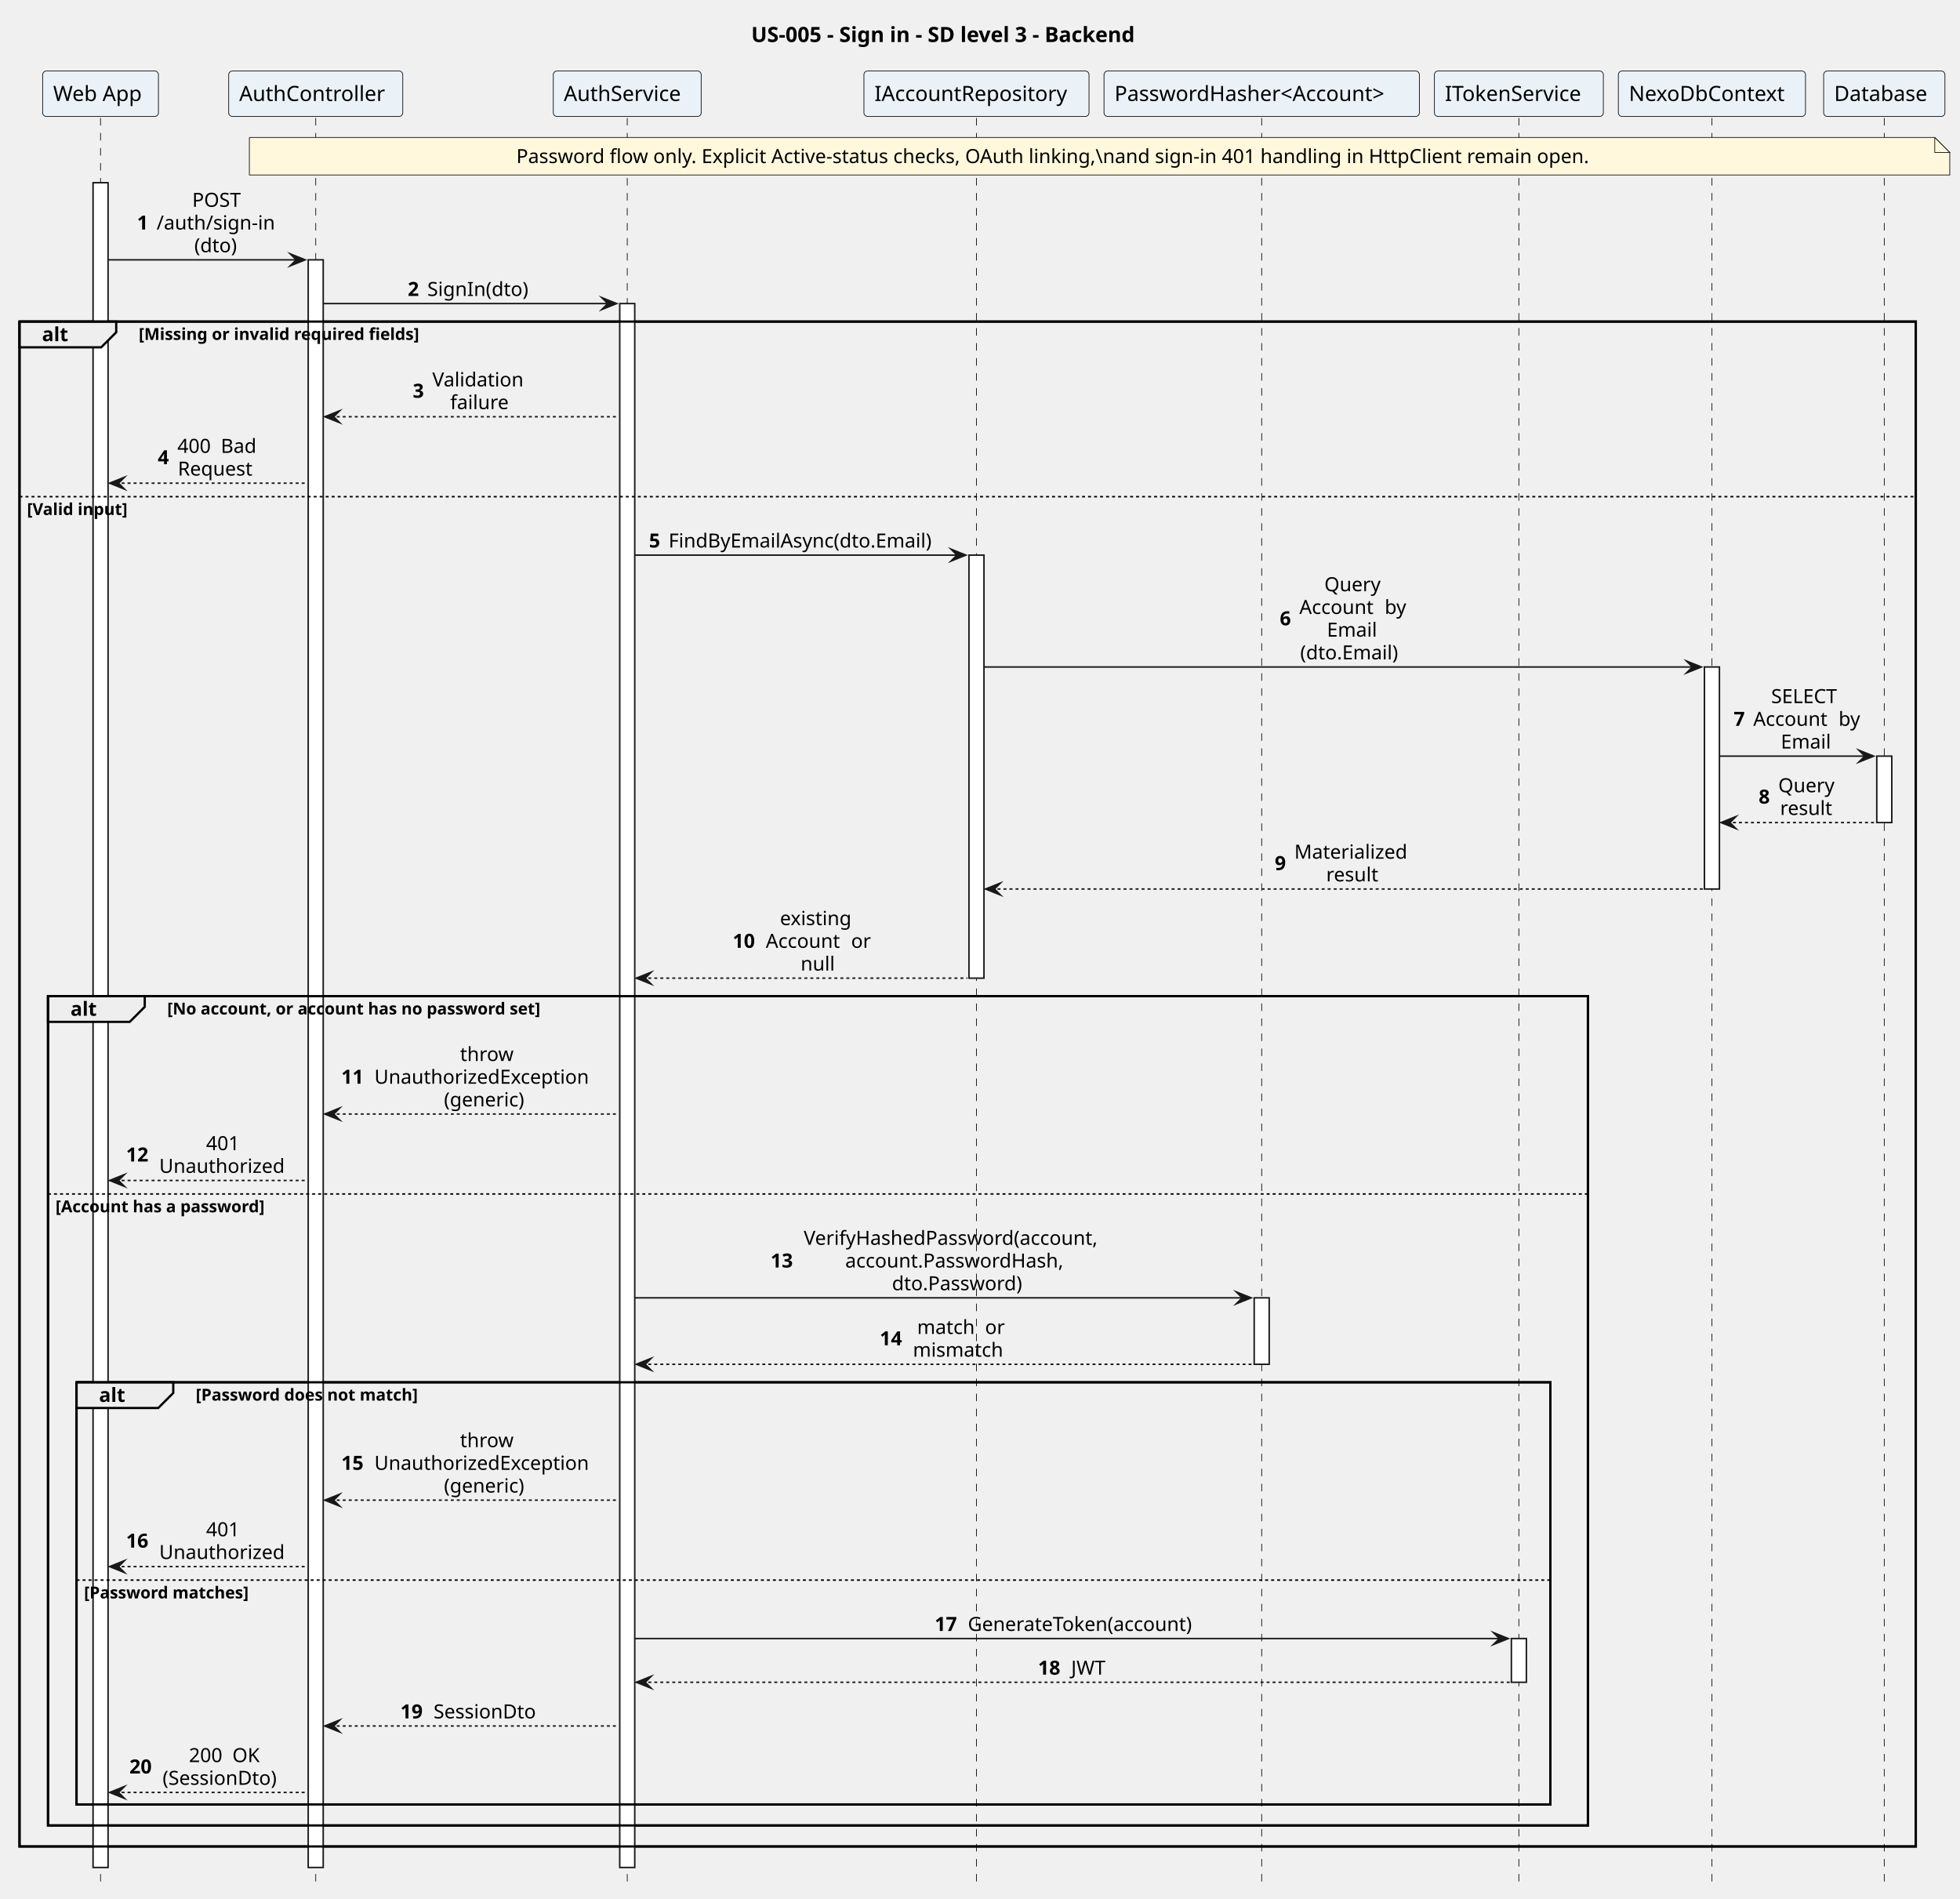
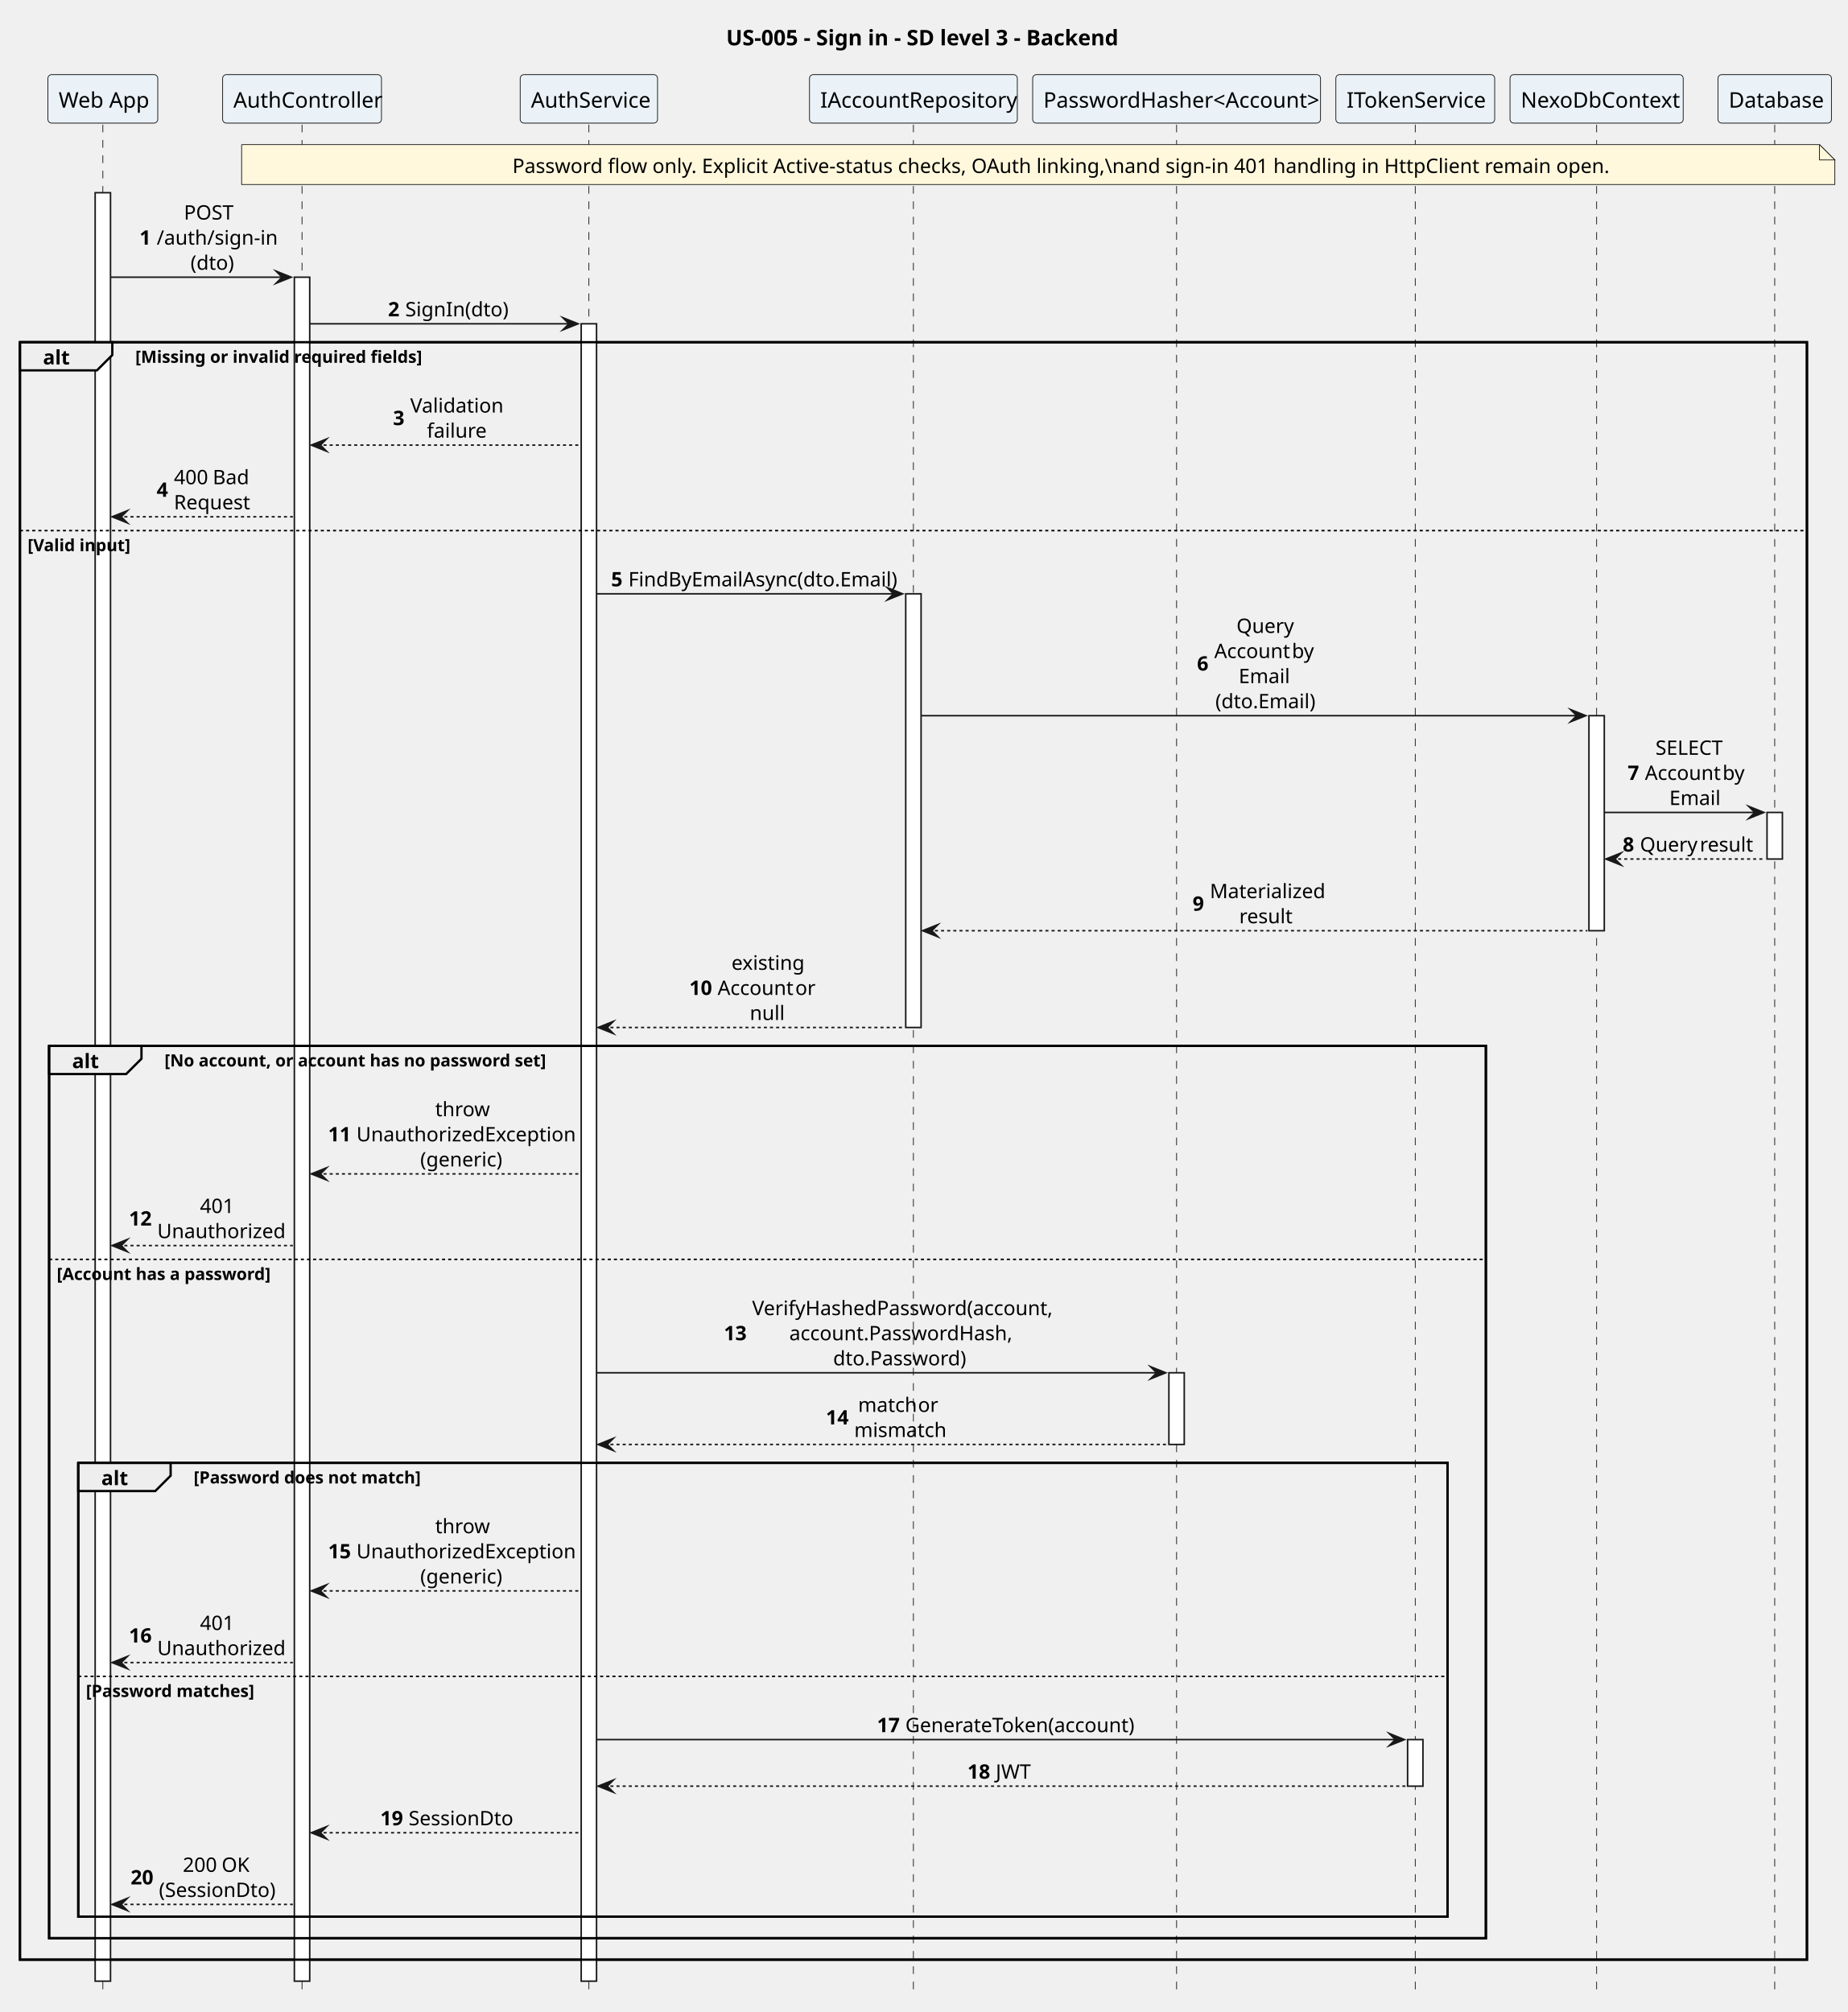
- <svg xmlns="http://www.w3.org/2000/svg" version="1.1" data-diagram-type="SEQUENCE" style="width:1306px;height:1265px;background:#FFFFFF;" width="1306px" height="1265px" viewBox="0 0 1306 1265" zoomAndPan="magnify" preserveAspectRatio="none" contentStyleType="text/css">
+ <svg xmlns="http://www.w3.org/2000/svg" version="1.1" data-diagram-type="SEQUENCE" style="width:1204px;height:1311px;background:#FFFFFF;" width="1204px" height="1311px" viewBox="0 0 1204 1311" zoomAndPan="magnify" preserveAspectRatio="none" contentStyleType="text/css">
  <defs />
  <g font-family="sans-serif" lengthAdjust="spacing">
    <g class="title" data-source-line="1">
-       <text x="500.578" y="27.995" fill="#000" font-size="14" textLength="303.789" font-weight="700">US-005 - Sign in - SD level 3 - Backend</text>
-     </g>
-     <rect x="13" y="214.258" width="1263.545" height="1015.992" fill="none" style="stroke:#000;stroke-width:1.5;" />
-     <rect x="32" y="663.719" width="1026.067" height="552.531" fill="none" style="stroke:#000;stroke-width:1.5;" />
-     <rect x="51" y="920.984" width="982.067" height="281.266" fill="none" style="stroke:#000;stroke-width:1.5;" />
-     <g>
-       <rect x="63.5" y="78.594" width="8" height="1175.656" fill="#000" fill-opacity="0" />
-       <line x1="67" y1="78.594" x2="67" y2="1254.25" style="stroke:#181818;stroke-width:0.5;stroke-dasharray:5,5;" />
-     </g>
-     <g>
-       <rect x="62" y="121.727" width="10" height="1122.523" fill="#FFF" style="stroke:#181818;stroke-width:1;" />
-     </g>
-     <g>
-       <rect x="206.871" y="78.594" width="8" height="1175.656" fill="#000" fill-opacity="0" />
-       <line x1="210.371" y1="78.594" x2="210.371" y2="1254.25" style="stroke:#181818;stroke-width:0.5;stroke-dasharray:5,5;" />
-     </g>
-     <g>
-       <rect x="205.371" y="173.125" width="10" height="1071.125" fill="#FFF" style="stroke:#181818;stroke-width:1;" />
-     </g>
-     <g>
-       <rect x="414.449" y="78.594" width="8" height="1175.656" fill="#000" fill-opacity="0" />
-       <line x1="417.949" y1="78.594" x2="417.949" y2="1254.25" style="stroke:#181818;stroke-width:0.5;stroke-dasharray:5,5;" />
-     </g>
-     <g>
-       <rect x="412.949" y="202.258" width="10" height="1041.992" fill="#FFF" style="stroke:#181818;stroke-width:1;" />
-     </g>
-     <g>
-       <rect x="647.146" y="78.594" width="8" height="1175.656" fill="#000" fill-opacity="0" />
-       <line x1="650.646" y1="78.594" x2="650.646" y2="1254.25" style="stroke:#181818;stroke-width:0.5;stroke-dasharray:5,5;" />
-     </g>
-     <g>
-       <rect x="645.646" y="369.859" width="10" height="281.859" fill="#FFF" style="stroke:#181818;stroke-width:1;" />
-     </g>
-     <g>
-       <rect x="837.205" y="78.594" width="8" height="1175.656" fill="#000" fill-opacity="0" />
-       <line x1="840.705" y1="78.594" x2="840.705" y2="1254.25" style="stroke:#181818;stroke-width:0.5;stroke-dasharray:5,5;" />
-     </g>
-     <g>
-       <rect x="835.705" y="864.719" width="10" height="44.266" fill="#FFF" style="stroke:#181818;stroke-width:1;" />
-     </g>
-     <g>
-       <rect x="1008.567" y="78.594" width="8" height="1175.656" fill="#000" fill-opacity="0" />
-       <line x1="1012.067" y1="78.594" x2="1012.067" y2="1254.25" style="stroke:#181818;stroke-width:0.5;stroke-dasharray:5,5;" />
-     </g>
-     <g>
-       <rect x="1007.067" y="1091.719" width="10" height="29.133" fill="#FFF" style="stroke:#181818;stroke-width:1;" />
-     </g>
-     <g>
-       <rect x="1137.205" y="78.594" width="8" height="1175.656" fill="#000" fill-opacity="0" />
-       <line x1="1140.705" y1="78.594" x2="1140.705" y2="1254.25" style="stroke:#181818;stroke-width:0.5;stroke-dasharray:5,5;" />
-     </g>
-     <g>
-       <rect x="1135.705" y="444.391" width="10" height="147.93" fill="#FFF" style="stroke:#181818;stroke-width:1;" />
-     </g>
-     <g>
-       <rect x="1252.045" y="78.594" width="8" height="1175.656" fill="#000" fill-opacity="0" />
-       <line x1="1255.545" y1="78.594" x2="1255.545" y2="1254.25" style="stroke:#181818;stroke-width:0.5;stroke-dasharray:5,5;" />
-     </g>
-     <g>
-       <rect x="1250.545" y="503.789" width="10" height="44.266" fill="#FFF" style="stroke:#181818;stroke-width:1;" />
-     </g>
-     <rect x="28.428" y="47.297" width="77.144" height="30.297" fill="#EAF2F8" style="stroke:#181818;stroke-width:0.5;" rx="2.5" ry="2.5" />
-     <text x="35.428" y="67.292" fill="#000" font-size="14" textLength="63.144">Web App</text>
-     <rect x="152.378" y="47.297" width="115.985" height="30.297" fill="#EAF2F8" style="stroke:#181818;stroke-width:0.5;" rx="2.5" ry="2.5" />
-     <text x="159.378" y="67.292" fill="#000" font-size="14" textLength="101.985">AuthController</text>
-     <rect x="368.672" y="47.297" width="98.554" height="30.297" fill="#EAF2F8" style="stroke:#181818;stroke-width:0.5;" rx="2.5" ry="2.5" />
-     <text x="375.672" y="67.292" fill="#000" font-size="14" textLength="84.554">AuthService</text>
-     <rect x="575.659" y="47.297" width="149.974" height="30.297" fill="#EAF2F8" style="stroke:#181818;stroke-width:0.5;" rx="2.5" ry="2.5" />
-     <text x="582.659" y="67.292" fill="#000" font-size="14" textLength="135.974">IAccountRepository</text>
-     <rect x="735.633" y="47.297" width="210.144" height="30.297" fill="#EAF2F8" style="stroke:#181818;stroke-width:0.5;" rx="2.5" ry="2.5" />
-     <text x="742.633" y="67.292" fill="#000" font-size="14" textLength="196.144">PasswordHasher&lt;Account&gt;</text>
-     <rect x="955.776" y="47.297" width="112.581" height="30.297" fill="#EAF2F8" style="stroke:#181818;stroke-width:0.5;" rx="2.5" ry="2.5" />
-     <text x="962.776" y="67.292" fill="#000" font-size="14" textLength="98.581">ITokenService</text>
-     <rect x="1078.357" y="47.297" width="124.694" height="30.297" fill="#EAF2F8" style="stroke:#181818;stroke-width:0.5;" rx="2.5" ry="2.5" />
-     <text x="1085.357" y="67.292" fill="#000" font-size="14" textLength="110.694">NexoDbContext</text>
-     <rect x="1215.145" y="47.297" width="80.801" height="30.297" fill="#EAF2F8" style="stroke:#181818;stroke-width:0.5;" rx="2.5" ry="2.5" />
-     <text x="1222.145" y="67.292" fill="#000" font-size="14" textLength="66.801">Database</text>
-     <path d="M166.175,91.594 L166.175,116.594 L1299.175,116.594 L1299.175,101.594 L1289.175,91.594 L166.175,91.594" style="stroke:#181818;stroke-width:0.5;" fill="#FFF8DC" />
-     <path d="M1289.175,91.594 L1289.175,101.594 L1299.175,101.594 L1289.175,91.594" style="stroke:#181818;stroke-width:0.5;" fill="#FFF8DC" />
-     <text x="344.044" y="108.661" fill="#000" font-size="13" textLength="768.828">Password flow only. Explicit Active-status checks, OAuth linking,\nand sign-in 401 handling in HttpClient remain open.</text>
-     <polygon points="193.371,169.125,203.371,173.125,193.371,177.125,197.371,173.125" fill="#181818" style="stroke:#181818;stroke-width:1;stroke-linejoin:miter;stroke-miterlimit:10;" />
-     <line x1="72" y1="173.125" x2="199.371" y2="173.125" style="stroke:#181818;stroke-width:1;" />
-     <text x="91.303" y="152.926" fill="#000" font-size="13" font-weight="700">1</text>
-     <text x="128.076" y="137.793" fill="#000" font-size="13" textLength="34.265">POST</text>
-     <text x="104.348" y="152.926" fill="#000" font-size="13" textLength="81.72">/auth/sign-in</text>
-     <text x="129.485" y="168.059" fill="#000" font-size="13" textLength="31.446">(dto)</text>
-     <polygon points="400.949,198.258,410.949,202.258,400.949,206.258,404.949,202.258" fill="#181818" style="stroke:#181818;stroke-width:1;stroke-linejoin:miter;stroke-miterlimit:10;" />
-     <line x1="215.371" y1="202.258" x2="406.949" y2="202.258" style="stroke:#181818;stroke-width:1;" />
-     <text x="271.7" y="197.192" fill="#000" font-size="13" font-weight="700">2</text>
-     <text x="284.745" y="197.192" fill="#000" font-size="13" textLength="71.875">SignIn(dto)</text>
-     <path d="M13,214.258 L77.443,214.258 L77.443,221.391 L67.443,231.391 L13,231.391 L13,214.258" style="stroke:#000;stroke-width:1.5;" fill="#EEE" />
-     <rect x="13" y="214.258" width="1263.545" height="1015.992" fill="none" style="stroke:#000;stroke-width:1.5;" />
-     <text x="28" y="227.325" fill="#000" font-size="13" textLength="19.443" font-weight="700">alt</text>
-     <text x="92.443" y="226.468" fill="#000" font-size="11" textLength="214.581" font-weight="700">[Missing or invalid required fields]</text>
-     <polygon points="226.371,273.656,216.371,277.656,226.371,281.656,222.371,277.656" fill="#181818" style="stroke:#181818;stroke-width:1;stroke-linejoin:miter;stroke-miterlimit:10;" />
-     <line x1="220.371" y1="277.656" x2="411.949" y2="277.656" style="stroke:#181818;stroke-width:1;stroke-dasharray:2,2;" />
-     <text x="275.036" y="265.024" fill="#000" font-size="13" font-weight="700">3</text>
-     <text x="288.081" y="257.458" fill="#000" font-size="13" textLength="65.203">Validation</text>
-     <text x="300.008" y="272.59" fill="#000" font-size="13" textLength="41.349">failure</text>
-     <polygon points="83,317.922,73,321.922,83,325.922,79,321.922" fill="#181818" style="stroke:#181818;stroke-width:1;stroke-linejoin:miter;stroke-miterlimit:10;" />
-     <line x1="77" y1="321.922" x2="204.371" y2="321.922" style="stroke:#181818;stroke-width:1;stroke-dasharray:2,2;" />
-     <text x="105.122" y="309.29" fill="#000" font-size="13" font-weight="700">4</text>
-     <text x="118.167" y="301.723" fill="#000" font-size="13" textLength="24.813">400</text>
-     <text x="142.98" y="301.723" fill="#000" font-size="13"> </text>
-     <text x="147.113" y="301.723" fill="#000" font-size="13" textLength="25.137">Bad</text>
-     <text x="118.513" y="316.856" fill="#000" font-size="13" textLength="53.39">Request</text>
-     <line x1="13" y1="330.922" x2="1276.545" y2="330.922" style="stroke:#000;stroke-width:1;stroke-dasharray:2,2;" />
-     <text x="18" y="343.132" fill="#000" font-size="11" textLength="77.8" font-weight="700">[Valid input]</text>
-     <polygon points="633.646,365.859,643.646,369.859,633.646,373.859,637.646,369.859" fill="#181818" style="stroke:#181818;stroke-width:1;stroke-linejoin:miter;stroke-miterlimit:10;" />
-     <line x1="422.949" y1="369.859" x2="639.646" y2="369.859" style="stroke:#181818;stroke-width:1;" />
-     <text x="432.449" y="364.793" fill="#000" font-size="13" font-weight="700">5</text>
-     <text x="445.494" y="364.793" fill="#000" font-size="13" textLength="190.652">FindByEmailAsync(dto.Email)</text>
-     <polygon points="1123.705,440.391,1133.705,444.391,1123.705,448.391,1127.705,444.391" fill="#181818" style="stroke:#181818;stroke-width:1;stroke-linejoin:miter;stroke-miterlimit:10;" />
-     <line x1="655.646" y1="444.391" x2="1129.705" y2="444.391" style="stroke:#181818;stroke-width:1;" />
-     <text x="852.755" y="416.625" fill="#000" font-size="13" font-weight="700">6</text>
-     <text x="882.444" y="393.926" fill="#000" font-size="13" textLength="39.508">Query</text>
-     <text x="865.801" y="409.059" fill="#000" font-size="13" textLength="52.717">Account</text>
-     <text x="918.518" y="409.059" fill="#000" font-size="13"> </text>
-     <text x="922.65" y="409.059" fill="#000" font-size="13" textLength="15.945">by</text>
-     <text x="884.164" y="424.192" fill="#000" font-size="13" textLength="36.067">Email</text>
-     <text x="866.375" y="439.325" fill="#000" font-size="13" textLength="71.646">(dto.Email)</text>
-     <polygon points="1238.545,499.789,1248.545,503.789,1238.545,507.789,1242.545,503.789" fill="#181818" style="stroke:#181818;stroke-width:1;stroke-linejoin:miter;stroke-miterlimit:10;" />
-     <line x1="1145.705" y1="503.789" x2="1244.545" y2="503.789" style="stroke:#181818;stroke-width:1;" />
-     <text x="1155.205" y="483.59" fill="#000" font-size="13" font-weight="700">7</text>
-     <text x="1180.177" y="468.458" fill="#000" font-size="13" textLength="48.94">SELECT</text>
-     <text x="1168.25" y="483.59" fill="#000" font-size="13" textLength="52.717">Account</text>
-     <text x="1220.967" y="483.59" fill="#000" font-size="13"> </text>
-     <text x="1225.1" y="483.59" fill="#000" font-size="13" textLength="15.945">by</text>
-     <text x="1186.614" y="498.723" fill="#000" font-size="13" textLength="36.067">Email</text>
-     <polygon points="1156.705,544.055,1146.705,548.055,1156.705,552.055,1152.705,548.055" fill="#181818" style="stroke:#181818;stroke-width:1;stroke-linejoin:miter;stroke-miterlimit:10;" />
-     <line x1="1150.705" y1="548.055" x2="1249.545" y2="548.055" style="stroke:#181818;stroke-width:1;stroke-dasharray:2,2;" />
-     <text x="1171.848" y="535.422" fill="#000" font-size="13" font-weight="700">8</text>
-     <text x="1184.894" y="527.856" fill="#000" font-size="13" textLength="39.508">Query</text>
-     <text x="1186.115" y="542.989" fill="#000" font-size="13" textLength="37.064">result</text>
-     <polygon points="666.646,588.32,656.646,592.32,666.646,596.32,662.646,592.32" fill="#181818" style="stroke:#181818;stroke-width:1;stroke-linejoin:miter;stroke-miterlimit:10;" />
-     <line x1="660.646" y1="592.32" x2="1134.705" y2="592.32" style="stroke:#181818;stroke-width:1;stroke-dasharray:2,2;" />
-     <text x="849.404" y="579.688" fill="#000" font-size="13" font-weight="700">9</text>
-     <text x="862.449" y="572.122" fill="#000" font-size="13" textLength="79.498">Materialized</text>
-     <text x="883.666" y="587.254" fill="#000" font-size="13" textLength="37.064">result</text>
-     <polygon points="433.949,647.719,423.949,651.719,433.949,655.719,429.949,651.719" fill="#181818" style="stroke:#181818;stroke-width:1;stroke-linejoin:miter;stroke-miterlimit:10;" />
-     <line x1="427.949" y1="651.719" x2="644.646" y2="651.719" style="stroke:#181818;stroke-width:1;stroke-dasharray:2,2;" />
-     <text x="488.178" y="631.52" fill="#000" font-size="13" textLength="18.091" font-weight="700">10</text>
-     <text x="519.705" y="616.387" fill="#000" font-size="13" textLength="51.276">existing</text>
-     <text x="510.269" y="631.52" fill="#000" font-size="13" textLength="52.717">Account</text>
-     <text x="562.986" y="631.52" fill="#000" font-size="13"> </text>
-     <text x="567.118" y="631.52" fill="#000" font-size="13" textLength="13.298">or</text>
-     <text x="533.492" y="646.653" fill="#000" font-size="13" textLength="23.702">null</text>
-     <path d="M32,663.719 L96.443,663.719 L96.443,670.852 L86.443,680.852 L32,680.852 L32,663.719" style="stroke:#000;stroke-width:1.5;" fill="#EEE" />
-     <rect x="32" y="663.719" width="1026.067" height="552.531" fill="none" style="stroke:#000;stroke-width:1.5;" />
-     <text x="47" y="676.786" fill="#000" font-size="13" textLength="19.443" font-weight="700">alt</text>
-     <text x="111.443" y="675.929" fill="#000" font-size="11" textLength="284.534" font-weight="700">[No account, or account has no password set]</text>
-     <polygon points="226.371,738.25,216.371,742.25,226.371,746.25,222.371,742.25" fill="#181818" style="stroke:#181818;stroke-width:1;stroke-linejoin:miter;stroke-miterlimit:10;" />
-     <line x1="220.371" y1="742.25" x2="411.949" y2="742.25" style="stroke:#181818;stroke-width:1;stroke-dasharray:2,2;" />
-     <text x="227.371" y="722.051" fill="#000" font-size="13" textLength="18.091" font-weight="700">11</text>
-     <text x="306.572" y="706.918" fill="#000" font-size="13" textLength="37.267">throw</text>
-     <text x="249.462" y="722.051" fill="#000" font-size="13" textLength="151.487">UnauthorizedException</text>
-     <text x="295.838" y="737.184" fill="#000" font-size="13" textLength="58.735">(generic)</text>
-     <polygon points="83,782.516,73,786.516,83,790.516,79,786.516" fill="#181818" style="stroke:#181818;stroke-width:1;stroke-linejoin:miter;stroke-miterlimit:10;" />
-     <line x1="77" y1="786.516" x2="204.371" y2="786.516" style="stroke:#181818;stroke-width:1;stroke-dasharray:2,2;" />
-     <text x="84" y="773.883" fill="#000" font-size="13" textLength="18.091" font-weight="700">12</text>
-     <text x="137.324" y="766.317" fill="#000" font-size="13" textLength="24.813">401</text>
-     <text x="106.091" y="781.45" fill="#000" font-size="13" textLength="87.28">Unauthorized</text>
-     <line x1="32" y1="795.516" x2="1058.067" y2="795.516" style="stroke:#000;stroke-width:1;stroke-dasharray:2,2;" />
-     <text x="37" y="807.726" fill="#000" font-size="11" textLength="160.209" font-weight="700">[Account has a password]</text>
-     <polygon points="823.705,860.719,833.705,864.719,823.705,868.719,827.705,864.719" fill="#181818" style="stroke:#181818;stroke-width:1;stroke-linejoin:miter;stroke-miterlimit:10;" />
-     <line x1="422.949" y1="864.719" x2="829.705" y2="864.719" style="stroke:#181818;stroke-width:1;" />
-     <text x="513.456" y="844.52" fill="#000" font-size="13" textLength="18.091" font-weight="700">13</text>
-     <text x="535.547" y="829.387" fill="#000" font-size="13" textLength="209.65">VerifyHashedPassword(account,</text>
-     <text x="563.2" y="844.52" fill="#000" font-size="13" textLength="154.343">account.PasswordHash,</text>
-     <text x="594.352" y="859.653" fill="#000" font-size="13" textLength="92.041">dto.Password)</text>
-     <polygon points="433.949,904.984,423.949,908.984,433.949,912.984,429.949,908.984" fill="#181818" style="stroke:#181818;stroke-width:1;stroke-linejoin:miter;stroke-miterlimit:10;" />
-     <line x1="427.949" y1="908.984" x2="834.705" y2="908.984" style="stroke:#181818;stroke-width:1;stroke-dasharray:2,2;" />
-     <text x="586.2" y="896.352" fill="#000" font-size="13" textLength="18.091" font-weight="700">14</text>
-     <text x="611.1" y="888.786" fill="#000" font-size="13" textLength="41.114">match</text>
-     <text x="652.214" y="888.786" fill="#000" font-size="13"> </text>
-     <text x="656.346" y="888.786" fill="#000" font-size="13" textLength="13.298">or</text>
-     <text x="608.291" y="903.918" fill="#000" font-size="13" textLength="64.162">mismatch</text>
-     <path d="M51,920.984 L115.443,920.984 L115.443,928.117 L105.443,938.117 L51,938.117 L51,920.984" style="stroke:#000;stroke-width:1.5;" fill="#EEE" />
-     <rect x="51" y="920.984" width="982.067" height="281.266" fill="none" style="stroke:#000;stroke-width:1.5;" />
-     <text x="66" y="934.051" fill="#000" font-size="13" textLength="19.443" font-weight="700">alt</text>
-     <text x="130.443" y="933.195" fill="#000" font-size="11" textLength="169.721" font-weight="700">[Password does not match]</text>
-     <polygon points="226.371,995.516,216.371,999.516,226.371,1003.516,222.371,999.516" fill="#181818" style="stroke:#181818;stroke-width:1;stroke-linejoin:miter;stroke-miterlimit:10;" />
-     <line x1="220.371" y1="999.516" x2="411.949" y2="999.516" style="stroke:#181818;stroke-width:1;stroke-dasharray:2,2;" />
-     <text x="227.371" y="979.317" fill="#000" font-size="13" textLength="18.091" font-weight="700">15</text>
-     <text x="306.572" y="964.184" fill="#000" font-size="13" textLength="37.267">throw</text>
-     <text x="249.462" y="979.317" fill="#000" font-size="13" textLength="151.487">UnauthorizedException</text>
-     <text x="295.838" y="994.45" fill="#000" font-size="13" textLength="58.735">(generic)</text>
-     <polygon points="83,1039.781,73,1043.781,83,1047.781,79,1043.781" fill="#181818" style="stroke:#181818;stroke-width:1;stroke-linejoin:miter;stroke-miterlimit:10;" />
-     <line x1="77" y1="1043.781" x2="204.371" y2="1043.781" style="stroke:#181818;stroke-width:1;stroke-dasharray:2,2;" />
-     <text x="84" y="1031.149" fill="#000" font-size="13" textLength="18.091" font-weight="700">16</text>
-     <text x="137.324" y="1023.583" fill="#000" font-size="13" textLength="24.813">401</text>
-     <text x="106.091" y="1038.715" fill="#000" font-size="13" textLength="87.28">Unauthorized</text>
-     <line x1="51" y1="1052.781" x2="1033.067" y2="1052.781" style="stroke:#000;stroke-width:1;stroke-dasharray:2,2;" />
-     <text x="56" y="1064.992" fill="#000" font-size="11" textLength="125.984" font-weight="700">[Password matches]</text>
-     <polygon points="995.067,1087.719,1005.067,1091.719,995.067,1095.719,999.067,1091.719" fill="#181818" style="stroke:#181818;stroke-width:1;stroke-linejoin:miter;stroke-miterlimit:10;" />
-     <line x1="422.949" y1="1091.719" x2="1001.067" y2="1091.719" style="stroke:#181818;stroke-width:1;" />
-     <text x="622.808" y="1086.653" fill="#000" font-size="13" textLength="18.091" font-weight="700">17</text>
-     <text x="644.898" y="1086.653" fill="#000" font-size="13" textLength="162.31">GenerateToken(account)</text>
-     <polygon points="433.949,1116.852,423.949,1120.852,433.949,1124.852,429.949,1120.852" fill="#181818" style="stroke:#181818;stroke-width:1;stroke-linejoin:miter;stroke-miterlimit:10;" />
-     <line x1="427.949" y1="1120.852" x2="1006.067" y2="1120.852" style="stroke:#181818;stroke-width:1;stroke-dasharray:2,2;" />
-     <text x="691.648" y="1115.786" fill="#000" font-size="13" textLength="18.091" font-weight="700">18</text>
-     <text x="713.739" y="1115.786" fill="#000" font-size="13" textLength="24.629">JWT</text>
-     <polygon points="226.371,1145.984,216.371,1149.984,226.371,1153.984,222.371,1149.984" fill="#181818" style="stroke:#181818;stroke-width:1;stroke-linejoin:miter;stroke-miterlimit:10;" />
-     <line x1="220.371" y1="1149.984" x2="411.949" y2="1149.984" style="stroke:#181818;stroke-width:1;stroke-dasharray:2,2;" />
-     <text x="266.784" y="1144.918" fill="#000" font-size="13" textLength="18.091" font-weight="700">19</text>
-     <text x="288.875" y="1144.918" fill="#000" font-size="13" textLength="72.662">SessionDto</text>
-     <polygon points="83,1190.25,73,1194.25,83,1198.25,79,1194.25" fill="#181818" style="stroke:#181818;stroke-width:1;stroke-linejoin:miter;stroke-miterlimit:10;" />
-     <line x1="77" y1="1194.25" x2="204.371" y2="1194.25" style="stroke:#181818;stroke-width:1;stroke-dasharray:2,2;" />
-     <text x="86.238" y="1181.618" fill="#000" font-size="13" textLength="18.091" font-weight="700">20</text>
-     <text x="125.88" y="1174.051" fill="#000" font-size="13" textLength="24.813">200</text>
-     <text x="150.693" y="1174.051" fill="#000" font-size="13"> </text>
-     <text x="154.825" y="1174.051" fill="#000" font-size="13" textLength="18.757">OK</text>
-     <text x="108.328" y="1189.184" fill="#000" font-size="13" textLength="82.805">(SessionDto)</text>
+       <text x="473.136" y="29.533" fill="#000" font-size="14" textLength="255.965" font-weight="700">US-005 - Sign in - SD level 3 - Backend</text>
+     </g>
+     <rect x="13" y="222.977" width="1164.271" height="1053.922" fill="none" style="stroke:#000;stroke-width:1.5;" />
+     <rect x="32" y="681.492" width="936.085" height="581.406" fill="none" style="stroke:#000;stroke-width:1.5;" />
+     <rect x="51" y="953.195" width="892.085" height="295.703" fill="none" style="stroke:#000;stroke-width:1.5;" />
+     <g>
+       <rect x="63.5" y="81.219" width="8" height="1219.68" fill="#000" fill-opacity="0" />
+       <line x1="67" y1="81.219" x2="67" y2="1300.898" style="stroke:#181818;stroke-width:0.5;stroke-dasharray:5,5;" />
+     </g>
+     <g>
+       <rect x="62" y="125.57" width="10" height="1165.328" fill="#FFF" style="stroke:#181818;stroke-width:1;" />
+     </g>
+     <g>
+       <rect x="193.287" y="81.219" width="8" height="1219.68" fill="#000" fill-opacity="0" />
+       <line x1="196.787" y1="81.219" x2="196.787" y2="1300.898" style="stroke:#181818;stroke-width:0.5;stroke-dasharray:5,5;" />
+     </g>
+     <g>
+       <rect x="191.787" y="180.625" width="10" height="1110.273" fill="#FFF" style="stroke:#181818;stroke-width:1;" />
+     </g>
+     <g>
+       <rect x="380.165" y="81.219" width="8" height="1219.68" fill="#000" fill-opacity="0" />
+       <line x1="383.665" y1="81.219" x2="383.665" y2="1300.898" style="stroke:#181818;stroke-width:0.5;stroke-dasharray:5,5;" />
+     </g>
+     <g>
+       <rect x="378.665" y="210.977" width="10" height="1079.922" fill="#FFF" style="stroke:#181818;stroke-width:1;" />
+     </g>
+     <g>
+       <rect x="591.61" y="81.219" width="8" height="1219.68" fill="#000" fill-opacity="0" />
+       <line x1="595.11" y1="81.219" x2="595.11" y2="1300.898" style="stroke:#181818;stroke-width:0.5;stroke-dasharray:5,5;" />
+     </g>
+     <g>
+       <rect x="590.11" y="386.922" width="10" height="282.57" fill="#FFF" style="stroke:#181818;stroke-width:1;" />
+     </g>
+     <g>
+       <rect x="763.075" y="81.219" width="8" height="1219.68" fill="#000" fill-opacity="0" />
+       <line x1="766.575" y1="81.219" x2="766.575" y2="1300.898" style="stroke:#181818;stroke-width:0.5;stroke-dasharray:5,5;" />
+     </g>
+     <g>
+       <rect x="761.575" y="894.492" width="10" height="46.703" fill="#FFF" style="stroke:#181818;stroke-width:1;" />
+     </g>
+     <g>
+       <rect x="918.585" y="81.219" width="8" height="1219.68" fill="#000" fill-opacity="0" />
+       <line x1="922.085" y1="81.219" x2="922.085" y2="1300.898" style="stroke:#181818;stroke-width:0.5;stroke-dasharray:5,5;" />
+     </g>
+     <g>
+       <rect x="917.085" y="1133.492" width="10" height="30.352" fill="#FFF" style="stroke:#181818;stroke-width:1;" />
+     </g>
+     <g>
+       <rect x="1036.74" y="81.219" width="8" height="1219.68" fill="#000" fill-opacity="0" />
+       <line x1="1040.24" y1="81.219" x2="1040.24" y2="1300.898" style="stroke:#181818;stroke-width:0.5;stroke-dasharray:5,5;" />
+     </g>
+     <g>
+       <rect x="1035.24" y="466.328" width="10" height="140.109" fill="#FFF" style="stroke:#181818;stroke-width:1;" />
+     </g>
+     <g>
+       <rect x="1152.771" y="81.219" width="8" height="1219.68" fill="#000" fill-opacity="0" />
+       <line x1="1156.271" y1="81.219" x2="1156.271" y2="1300.898" style="stroke:#181818;stroke-width:0.5;stroke-dasharray:5,5;" />
+     </g>
+     <g>
+       <rect x="1151.271" y="529.383" width="10" height="30.352" fill="#FFF" style="stroke:#181818;stroke-width:1;" />
+     </g>
+     <rect x="31.207" y="48.609" width="71.586" height="31.609" fill="#EAF2F8" style="stroke:#181818;stroke-width:0.5;" rx="2.5" ry="2.5" />
+     <text x="38.207" y="70.143" fill="#000" font-size="14" textLength="57.586">Web App</text>
+     <rect x="145.042" y="48.609" width="103.489" height="31.609" fill="#EAF2F8" style="stroke:#181818;stroke-width:0.5;" rx="2.5" ry="2.5" />
+     <text x="152.042" y="70.143" fill="#000" font-size="14" textLength="89.489">AuthController</text>
+     <rect x="338.924" y="48.609" width="89.482" height="31.609" fill="#EAF2F8" style="stroke:#181818;stroke-width:0.5;" rx="2.5" ry="2.5" />
+     <text x="345.924" y="70.143" fill="#000" font-size="14" textLength="75.482">AuthService</text>
+     <rect x="527.414" y="48.609" width="135.393" height="31.609" fill="#EAF2F8" style="stroke:#181818;stroke-width:0.5;" rx="2.5" ry="2.5" />
+     <text x="534.414" y="70.143" fill="#000" font-size="14" textLength="121.393">IAccountRepository</text>
+     <rect x="672.807" y="48.609" width="187.537" height="31.609" fill="#EAF2F8" style="stroke:#181818;stroke-width:0.5;" rx="2.5" ry="2.5" />
+     <text x="679.807" y="70.143" fill="#000" font-size="14" textLength="173.537">PasswordHasher&lt;Account&gt;</text>
+     <rect x="870.344" y="48.609" width="103.482" height="31.609" fill="#EAF2F8" style="stroke:#181818;stroke-width:0.5;" rx="2.5" ry="2.5" />
+     <text x="877.344" y="70.143" fill="#000" font-size="14" textLength="89.482">ITokenService</text>
+     <rect x="983.826" y="48.609" width="112.827" height="31.609" fill="#EAF2F8" style="stroke:#181818;stroke-width:0.5;" rx="2.5" ry="2.5" />
+     <text x="990.826" y="70.143" fill="#000" font-size="14" textLength="98.827">NexoDbContext</text>
+     <rect x="1119.306" y="48.609" width="73.931" height="31.609" fill="#EAF2F8" style="stroke:#181818;stroke-width:0.5;" rx="2.5" ry="2.5" />
+     <text x="1126.306" y="70.143" fill="#000" font-size="14" textLength="59.931">Database</text>
+     <path d="M157.432,94.219 L157.432,120.219 L1195.432,120.219 L1195.432,104.219 L1185.432,94.219 L157.432,94.219" style="stroke:#181818;stroke-width:0.5;" fill="#FFF8DC" />
+     <path d="M1185.432,94.219 L1185.432,104.219 L1195.432,104.219 L1185.432,94.219" style="stroke:#181818;stroke-width:0.5;" fill="#FFF8DC" />
+     <text x="333.858" y="112.714" fill="#000" font-size="13" textLength="676.343">Password flow only. Explicit Active-status checks, OAuth linking,\nand sign-in 401 handling in HttpClient remain open.</text>
+     <polygon points="179.787,176.625,189.787,180.625,179.787,184.625,183.787,180.625" fill="#181818" style="stroke:#181818;stroke-width:1;stroke-linejoin:miter;stroke-miterlimit:10;" />
+     <line x1="72" y1="180.625" x2="185.787" y2="180.625" style="stroke:#181818;stroke-width:1;" />
+     <text x="90.868" y="159.417" fill="#000" font-size="13" font-weight="700">1</text>
+     <text x="119.811" y="143.065" fill="#000" font-size="13" textLength="35.395">POST</text>
+     <text x="102.098" y="159.417" fill="#000" font-size="13" textLength="70.821">/auth/sign-in</text>
+     <text x="124.144" y="175.769" fill="#000" font-size="13" textLength="26.73">(dto)</text>
+     <polygon points="366.665,206.977,376.665,210.977,366.665,214.977,370.665,210.977" fill="#181818" style="stroke:#181818;stroke-width:1;stroke-linejoin:miter;stroke-miterlimit:10;" />
+     <line x1="201.787" y1="210.977" x2="372.665" y2="210.977" style="stroke:#181818;stroke-width:1;" />
+     <text x="252.816" y="206.12" fill="#000" font-size="13" font-weight="700">2</text>
+     <text x="264.046" y="206.12" fill="#000" font-size="13" textLength="63.591">SignIn(dto)</text>
+     <path d="M13,222.977 L73.171,222.977 L73.171,231.328 L63.171,241.328 L13,241.328 L13,222.977" style="stroke:#000;stroke-width:1.5;" fill="#EEE" />
+     <rect x="13" y="222.977" width="1164.271" height="1053.922" fill="none" style="stroke:#000;stroke-width:1.5;" />
+     <text x="28" y="237.472" fill="#000" font-size="13" textLength="15.171" font-weight="700">alt</text>
+     <text x="88.171" y="236.396" fill="#000" font-size="11" textLength="179.083" font-weight="700">[Missing or invalid required fields]</text>
+     <polygon points="212.787,286.031,202.787,290.031,212.787,294.031,208.787,290.031" fill="#181818" style="stroke:#181818;stroke-width:1;stroke-linejoin:miter;stroke-miterlimit:10;" />
+     <line x1="206.787" y1="290.031" x2="377.665" y2="290.031" style="stroke:#181818;stroke-width:1;stroke-dasharray:2,2;" />
+     <text x="256.063" y="276.999" fill="#000" font-size="13" font-weight="700">3</text>
+     <text x="267.292" y="268.823" fill="#000" font-size="13" textLength="57.097">Validation</text>
+     <text x="278.137" y="285.175" fill="#000" font-size="13" textLength="35.407">failure</text>
+     <polygon points="83,332.734,73,336.734,83,340.734,79,336.734" fill="#181818" style="stroke:#181818;stroke-width:1;stroke-linejoin:miter;stroke-miterlimit:10;" />
+     <line x1="77" y1="336.734" x2="190.787" y2="336.734" style="stroke:#181818;stroke-width:1;stroke-dasharray:2,2;" />
+     <text x="102.062" y="323.702" fill="#000" font-size="13" font-weight="700">4</text>
+     <text x="113.292" y="315.526" fill="#000" font-size="13" textLength="21.69">400</text>
+     <text x="134.982" y="315.526" fill="#000" font-size="13"> </text>
+     <text x="138.594" y="315.526" fill="#000" font-size="13" textLength="23.131">Bad</text>
+     <text x="113.299" y="331.878" fill="#000" font-size="13" textLength="48.42">Request</text>
+     <line x1="13" y1="345.734" x2="1177.271" y2="345.734" style="stroke:#000;stroke-width:1;stroke-dasharray:2,2;" />
+     <text x="18" y="359.153" fill="#000" font-size="11" textLength="63.545" font-weight="700">[Valid input]</text>
+     <polygon points="578.11,382.922,588.11,386.922,578.11,390.922,582.11,386.922" fill="#181818" style="stroke:#181818;stroke-width:1;stroke-linejoin:miter;stroke-miterlimit:10;" />
+     <line x1="388.665" y1="386.922" x2="584.11" y2="386.922" style="stroke:#181818;stroke-width:1;" />
+     <text x="398.165" y="382.065" fill="#000" font-size="13" font-weight="700">5</text>
+     <text x="409.395" y="382.065" fill="#000" font-size="13" textLength="171.215">FindByEmailAsync(dto.Email)</text>
+     <polygon points="1023.24,462.328,1033.24,466.328,1023.24,470.328,1027.24,466.328" fill="#181818" style="stroke:#181818;stroke-width:1;stroke-linejoin:miter;stroke-miterlimit:10;" />
+     <line x1="600.11" y1="466.328" x2="1029.24" y2="466.328" style="stroke:#181818;stroke-width:1;" />
+     <text x="779.903" y="436.944" fill="#000" font-size="13" font-weight="700">6</text>
+     <text x="805.59" y="412.417" fill="#000" font-size="13" textLength="35.401">Query</text>
+     <text x="791.133" y="428.769" fill="#000" font-size="13" textLength="46.973">Account</text>
+     <text x="838.105" y="428.769" fill="#000" font-size="13"> </text>
+     <text x="841.717" y="428.769" fill="#000" font-size="13" textLength="13.73">by</text>
+     <text x="807.037" y="445.12" fill="#000" font-size="13" textLength="32.506">Email</text>
+     <text x="791.866" y="461.472" fill="#000" font-size="13" textLength="62.848">(dto.Email)</text>
+     <polygon points="1139.271,525.383,1149.271,529.383,1139.271,533.383,1143.271,529.383" fill="#181818" style="stroke:#181818;stroke-width:1;stroke-linejoin:miter;stroke-miterlimit:10;" />
+     <line x1="1045.24" y1="529.383" x2="1145.271" y2="529.383" style="stroke:#181818;stroke-width:1;" />
+     <text x="1060.483" y="508.175" fill="#000" font-size="13" font-weight="700">7</text>
+     <text x="1078.585" y="491.823" fill="#000" font-size="13" textLength="50.572">SELECT</text>
+     <text x="1071.713" y="508.175" fill="#000" font-size="13" textLength="46.973">Account</text>
+     <text x="1118.686" y="508.175" fill="#000" font-size="13"> </text>
+     <text x="1122.298" y="508.175" fill="#000" font-size="13" textLength="13.73">by</text>
+     <text x="1087.617" y="524.526" fill="#000" font-size="13" textLength="32.506">Email</text>
+     <polygon points="1056.24,555.734,1046.24,559.734,1056.24,563.734,1052.24,559.734" fill="#181818" style="stroke:#181818;stroke-width:1;stroke-linejoin:miter;stroke-miterlimit:10;" />
+     <line x1="1050.24" y1="559.734" x2="1150.271" y2="559.734" style="stroke:#181818;stroke-width:1;stroke-dasharray:2,2;" />
+     <text x="1057.24" y="554.878" fill="#000" font-size="13" font-weight="700">8</text>
+     <text x="1068.47" y="554.878" fill="#000" font-size="13" textLength="35.401">Query</text>
+     <text x="1103.871" y="554.878" fill="#000" font-size="13"> </text>
+     <text x="1107.482" y="554.878" fill="#000" font-size="13" textLength="31.789">result</text>
+     <polygon points="611.11,602.438,601.11,606.438,611.11,610.438,607.11,606.438" fill="#181818" style="stroke:#181818;stroke-width:1;stroke-linejoin:miter;stroke-miterlimit:10;" />
+     <line x1="605.11" y1="606.438" x2="1034.24" y2="606.438" style="stroke:#181818;stroke-width:1;stroke-dasharray:2,2;" />
+     <text x="777.018" y="593.405" fill="#000" font-size="13" font-weight="700">9</text>
+     <text x="788.248" y="585.229" fill="#000" font-size="13" textLength="70.084">Materialized</text>
+     <text x="807.396" y="601.581" fill="#000" font-size="13" textLength="31.789">result</text>
+     <polygon points="399.665,665.492,389.665,669.492,399.665,673.492,395.665,669.492" fill="#181818" style="stroke:#181818;stroke-width:1;stroke-linejoin:miter;stroke-miterlimit:10;" />
+     <line x1="393.665" y1="669.492" x2="589.11" y2="669.492" style="stroke:#181818;stroke-width:1;stroke-dasharray:2,2;" />
+     <text x="449.086" y="648.284" fill="#000" font-size="13" textLength="14.46" font-weight="700">10</text>
+     <text x="476.579" y="631.933" fill="#000" font-size="13" textLength="44.078">existing</text>
+     <text x="467.546" y="648.284" fill="#000" font-size="13" textLength="46.973">Account</text>
+     <text x="514.519" y="648.284" fill="#000" font-size="13"> </text>
+     <text x="518.13" y="648.284" fill="#000" font-size="13" textLength="11.559">or</text>
+     <text x="488.5" y="664.636" fill="#000" font-size="13" textLength="20.236">null</text>
+     <path d="M32,681.492 L92.171,681.492 L92.171,689.844 L82.171,699.844 L32,699.844 L32,681.492" style="stroke:#000;stroke-width:1.5;" fill="#EEE" />
+     <rect x="32" y="681.492" width="936.085" height="581.406" fill="none" style="stroke:#000;stroke-width:1.5;" />
+     <text x="47" y="695.987" fill="#000" font-size="13" textLength="15.171" font-weight="700">alt</text>
+     <text x="107.171" y="694.911" fill="#000" font-size="11" textLength="241.425" font-weight="700">[No account, or account has no password set]</text>
+     <polygon points="212.787,760.898,202.787,764.898,212.787,768.898,208.787,764.898" fill="#181818" style="stroke:#181818;stroke-width:1;stroke-linejoin:miter;stroke-miterlimit:10;" />
+     <line x1="206.787" y1="764.898" x2="377.665" y2="764.898" style="stroke:#181818;stroke-width:1;stroke-dasharray:2,2;" />
+     <text x="213.787" y="743.69" fill="#000" font-size="13" textLength="14.46" font-weight="700">11</text>
+     <text x="283.562" y="727.339" fill="#000" font-size="13" textLength="31.789">throw</text>
+     <text x="232.247" y="743.69" fill="#000" font-size="13" textLength="134.418">UnauthorizedException</text>
+     <text x="273.808" y="760.042" fill="#000" font-size="13" textLength="51.295">(generic)</text>
+     <polygon points="83,807.602,73,811.602,83,815.602,79,811.602" fill="#181818" style="stroke:#181818;stroke-width:1;stroke-linejoin:miter;stroke-miterlimit:10;" />
+     <line x1="77" y1="811.602" x2="190.787" y2="811.602" style="stroke:#181818;stroke-width:1;stroke-dasharray:2,2;" />
+     <text x="84" y="798.569" fill="#000" font-size="13" textLength="14.46" font-weight="700">12</text>
+     <text x="130.279" y="790.394" fill="#000" font-size="13" textLength="21.69">401</text>
+     <text x="102.46" y="806.745" fill="#000" font-size="13" textLength="77.327">Unauthorized</text>
+     <line x1="32" y1="820.602" x2="968.085" y2="820.602" style="stroke:#000;stroke-width:1;stroke-dasharray:2,2;" />
+     <text x="37" y="834.021" fill="#000" font-size="11" textLength="136.915" font-weight="700">[Account has a password]</text>
+     <polygon points="749.575,890.492,759.575,894.492,749.575,898.492,753.575,894.492" fill="#181818" style="stroke:#181818;stroke-width:1;stroke-linejoin:miter;stroke-miterlimit:10;" />
+     <line x1="388.665" y1="894.492" x2="755.575" y2="894.492" style="stroke:#181818;stroke-width:1;" />
+     <text x="471.596" y="873.284" fill="#000" font-size="13" textLength="14.46" font-weight="700">13</text>
+     <text x="490.056" y="856.933" fill="#000" font-size="13" textLength="188.589">VerifyHashedPassword(account,</text>
+     <text x="514.259" y="873.284" fill="#000" font-size="13" textLength="140.182">account.PasswordHash,</text>
+     <text x="542.805" y="889.636" fill="#000" font-size="13" textLength="83.091">dto.Password)</text>
+     <polygon points="399.665,937.195,389.665,941.195,399.665,945.195,395.665,941.195" fill="#181818" style="stroke:#181818;stroke-width:1;stroke-linejoin:miter;stroke-miterlimit:10;" />
+     <line x1="393.665" y1="941.195" x2="760.575" y2="941.195" style="stroke:#181818;stroke-width:1;stroke-dasharray:2,2;" />
+     <text x="538.081" y="928.163" fill="#000" font-size="13" textLength="14.46" font-weight="700">14</text>
+     <text x="559.064" y="919.987" fill="#000" font-size="13" textLength="35.401">match</text>
+     <text x="594.465" y="919.987" fill="#000" font-size="13"> </text>
+     <text x="598.077" y="919.987" fill="#000" font-size="13" textLength="11.559">or</text>
+     <text x="556.541" y="936.339" fill="#000" font-size="13" textLength="55.618">mismatch</text>
+     <path d="M51,953.195 L111.171,953.195 L111.171,961.547 L101.171,971.547 L51,971.547 L51,953.195" style="stroke:#000;stroke-width:1.5;" fill="#EEE" />
+     <rect x="51" y="953.195" width="892.085" height="295.703" fill="none" style="stroke:#000;stroke-width:1.5;" />
+     <text x="66" y="967.69" fill="#000" font-size="13" textLength="15.171" font-weight="700">alt</text>
+     <text x="126.171" y="966.614" fill="#000" font-size="11" textLength="143.634" font-weight="700">[Password does not match]</text>
+     <polygon points="212.787,1032.602,202.787,1036.602,212.787,1040.602,208.787,1036.602" fill="#181818" style="stroke:#181818;stroke-width:1;stroke-linejoin:miter;stroke-miterlimit:10;" />
+     <line x1="206.787" y1="1036.602" x2="377.665" y2="1036.602" style="stroke:#181818;stroke-width:1;stroke-dasharray:2,2;" />
+     <text x="213.787" y="1015.394" fill="#000" font-size="13" textLength="14.46" font-weight="700">15</text>
+     <text x="283.562" y="999.042" fill="#000" font-size="13" textLength="31.789">throw</text>
+     <text x="232.247" y="1015.394" fill="#000" font-size="13" textLength="134.418">UnauthorizedException</text>
+     <text x="273.808" y="1031.745" fill="#000" font-size="13" textLength="51.295">(generic)</text>
+     <polygon points="83,1079.305,73,1083.305,83,1087.305,79,1083.305" fill="#181818" style="stroke:#181818;stroke-width:1;stroke-linejoin:miter;stroke-miterlimit:10;" />
+     <line x1="77" y1="1083.305" x2="190.787" y2="1083.305" style="stroke:#181818;stroke-width:1;stroke-dasharray:2,2;" />
+     <text x="84" y="1070.272" fill="#000" font-size="13" textLength="14.46" font-weight="700">16</text>
+     <text x="130.279" y="1062.097" fill="#000" font-size="13" textLength="21.69">401</text>
+     <text x="102.46" y="1078.448" fill="#000" font-size="13" textLength="77.327">Unauthorized</text>
+     <line x1="51" y1="1092.305" x2="943.085" y2="1092.305" style="stroke:#000;stroke-width:1;stroke-dasharray:2,2;" />
+     <text x="56" y="1105.724" fill="#000" font-size="11" textLength="106.981" font-weight="700">[Password matches]</text>
+     <polygon points="905.085,1129.492,915.085,1133.492,905.085,1137.492,909.085,1133.492" fill="#181818" style="stroke:#181818;stroke-width:1;stroke-linejoin:miter;stroke-miterlimit:10;" />
+     <line x1="388.665" y1="1133.492" x2="911.085" y2="1133.492" style="stroke:#181818;stroke-width:1;" />
+     <text x="571.383" y="1128.636" fill="#000" font-size="13" textLength="14.46" font-weight="700">17</text>
+     <text x="589.843" y="1128.636" fill="#000" font-size="13" textLength="144.523">GenerateToken(account)</text>
+     <polygon points="399.665,1159.844,389.665,1163.844,399.665,1167.844,395.665,1163.844" fill="#181818" style="stroke:#181818;stroke-width:1;stroke-linejoin:miter;stroke-miterlimit:10;" />
+     <line x1="393.665" y1="1163.844" x2="916.085" y2="1163.844" style="stroke:#181818;stroke-width:1;stroke-dasharray:2,2;" />
+     <text x="630.29" y="1158.987" fill="#000" font-size="13" textLength="14.46" font-weight="700">18</text>
+     <text x="648.75" y="1158.987" fill="#000" font-size="13" textLength="26.711">JWT</text>
+     <polygon points="212.787,1190.195,202.787,1194.195,212.787,1198.195,208.787,1194.195" fill="#181818" style="stroke:#181818;stroke-width:1;stroke-linejoin:miter;stroke-miterlimit:10;" />
+     <line x1="206.787" y1="1194.195" x2="377.665" y2="1194.195" style="stroke:#181818;stroke-width:1;stroke-dasharray:2,2;" />
+     <text x="247.757" y="1189.339" fill="#000" font-size="13" textLength="14.46" font-weight="700">19</text>
+     <text x="266.217" y="1189.339" fill="#000" font-size="13" textLength="66.479">SessionDto</text>
+     <polygon points="83,1236.898,73,1240.898,83,1244.898,79,1240.898" fill="#181818" style="stroke:#181818;stroke-width:1;stroke-linejoin:miter;stroke-miterlimit:10;" />
+     <line x1="77" y1="1240.898" x2="190.787" y2="1240.898" style="stroke:#181818;stroke-width:1;stroke-dasharray:2,2;" />
+     <text x="85.095" y="1227.866" fill="#000" font-size="13" textLength="14.46" font-weight="700">20</text>
+     <text x="119.081" y="1219.69" fill="#000" font-size="13" textLength="21.69">200</text>
+     <text x="140.771" y="1219.69" fill="#000" font-size="13"> </text>
+     <text x="144.383" y="1219.69" fill="#000" font-size="13" textLength="18.783">OK</text>
+     <text x="103.555" y="1236.042" fill="#000" font-size="13" textLength="75.137">(SessionDto)</text>
  </g>
</svg>
